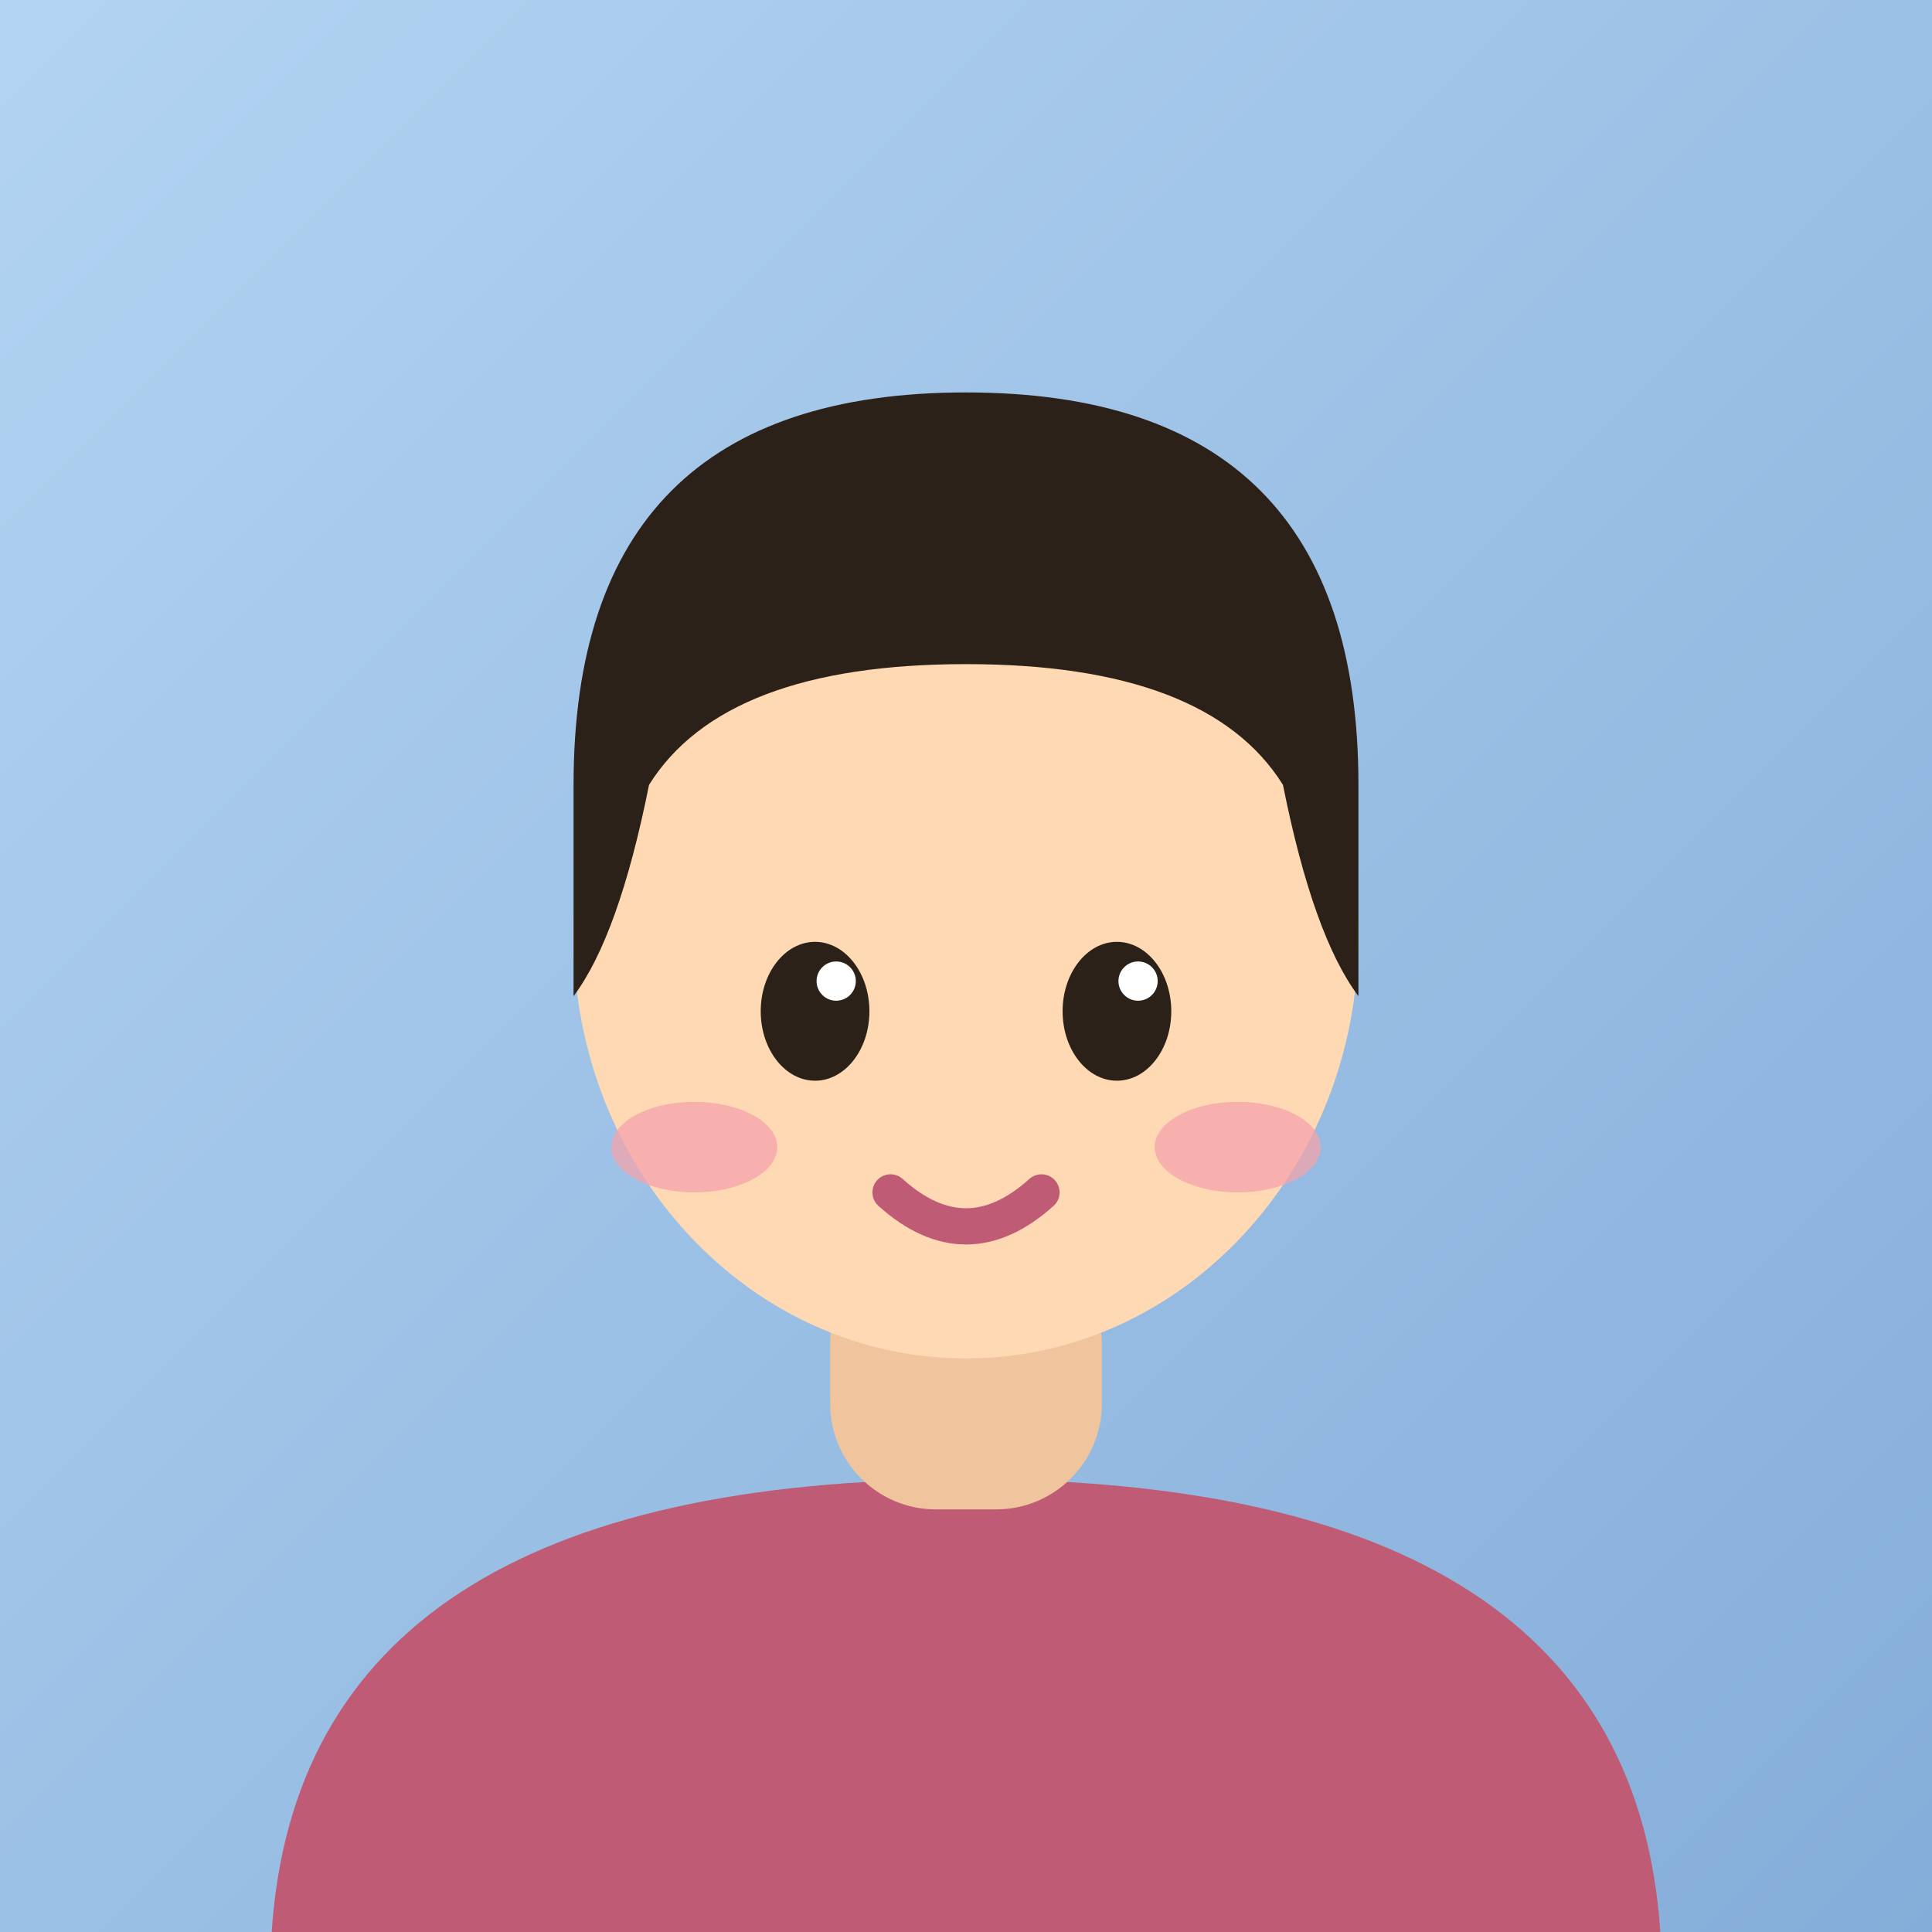
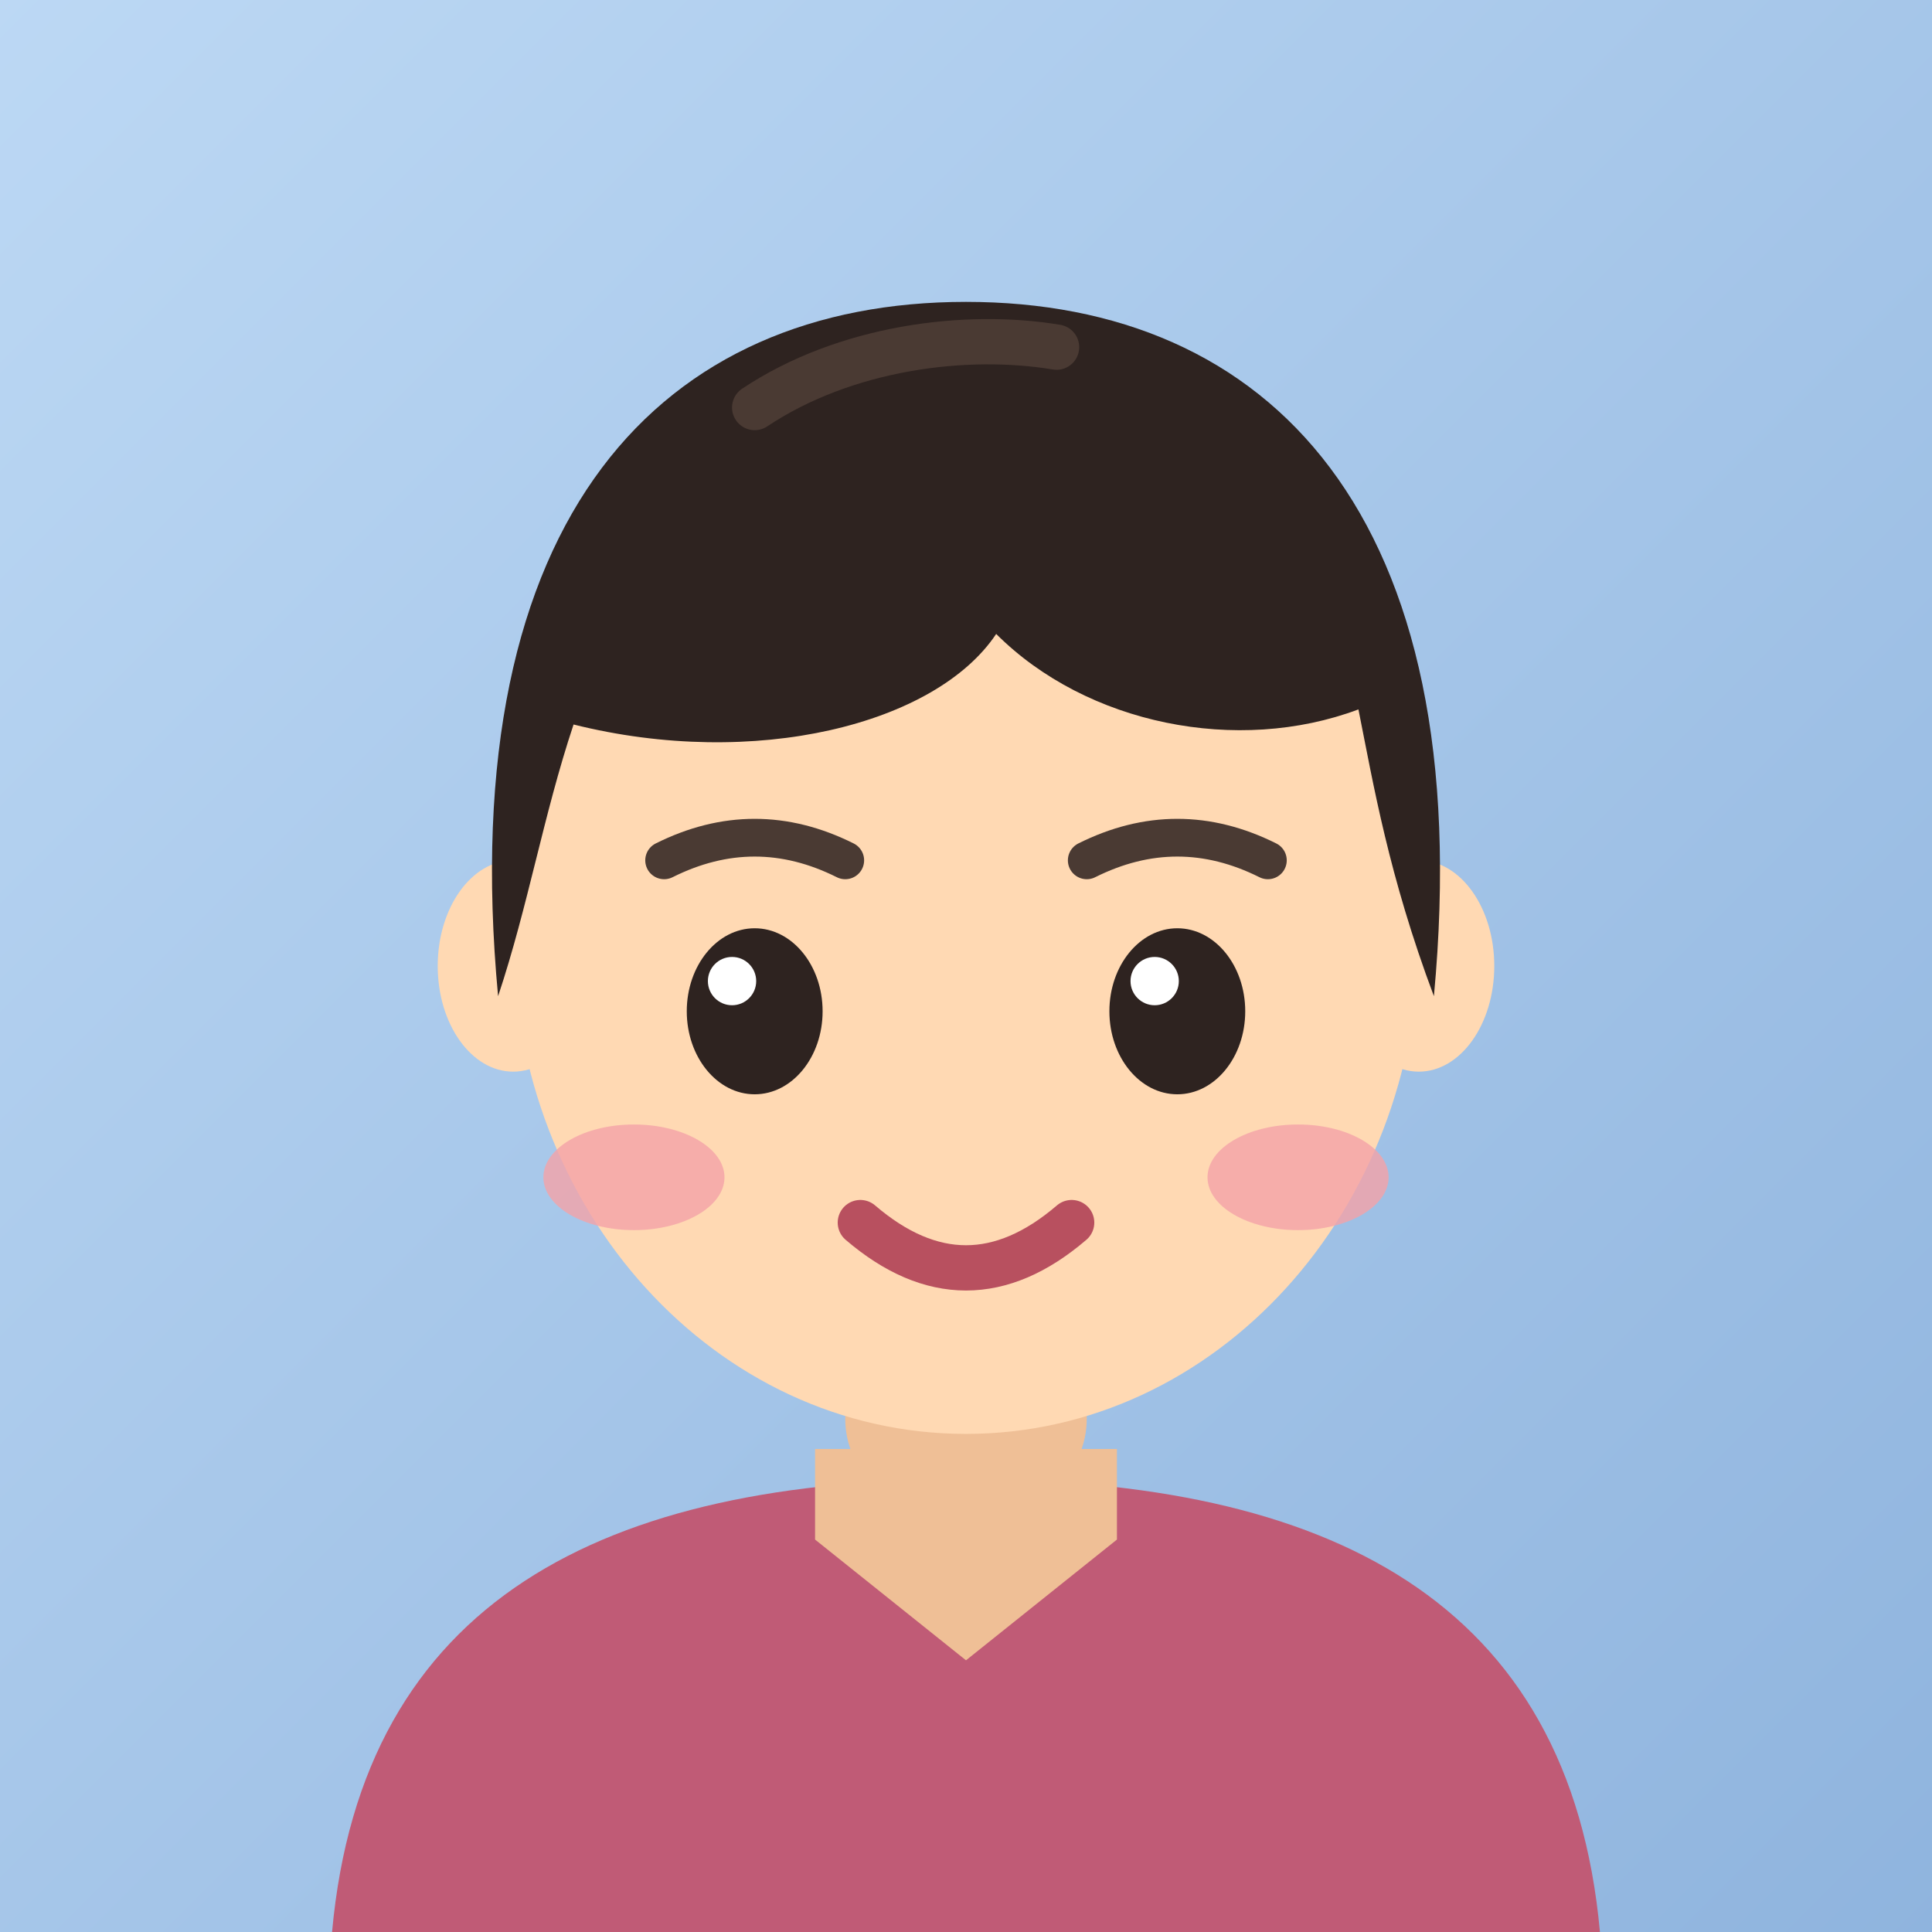
<svg xmlns="http://www.w3.org/2000/svg" width="256" height="256" viewBox="0 0 128 128" role="img" aria-label="avatar">
  <defs>
    <linearGradient id="bg" x1="0" y1="0" x2="1" y2="1">
-       <stop offset="0" stop-color="#b3d4f2" />
-       <stop offset="1" stop-color="#84add9" />
+       <stop offset="0" stop-color="#bcd8f4" />
+       <stop offset="1" stop-color="#8fb4de" />
    </linearGradient>
  </defs>
  <rect width="128" height="128" fill="url(#bg)" />
-   <path d="M18 128 Q20 98 64 98 Q108 98 110 128 Z" fill="#c05b76" />
-   <rect x="55" y="82" width="18" height="18" rx="7" fill="#f0c49c" />
-   <ellipse cx="64" cy="62" rx="26" ry="28" fill="#ffd9b3" />
-   <path d="M38 66 V52 Q38 26 64 26 Q90 26 90 52 V66 Q87 62 85 52 Q80 44 64 44 Q48 44 43 52 Q41 62 38 66 Z" fill="#2b2118" />
-   <ellipse cx="54" cy="67" rx="3.6" ry="4.6" fill="#2b2118" />
-   <ellipse cx="74" cy="67" rx="3.6" ry="4.6" fill="#2b2118" />
-   <circle cx="55.4" cy="65" r="1.3" fill="#fff" />
-   <circle cx="75.4" cy="65" r="1.3" fill="#fff" />
-   <ellipse cx="46" cy="76" rx="5.5" ry="3" fill="#f4a3ab" opacity="0.75" />
-   <ellipse cx="82" cy="76" rx="5.5" ry="3" fill="#f4a3ab" opacity="0.75" />
-   <path d="M59 79 Q64 83.5 69 79" stroke="#c05b76" stroke-width="2.4" fill="none" stroke-linecap="round" />
+   <path d="M22 128 C24 106 40 98 64 98 C88 98 104 106 106 128 Z" fill="#c05b76" />
+   <path d="M54 96 h20 v6 l-10 8 l-10 -8 z" fill="#efbf96" />
+   <rect x="56" y="80" width="16" height="20" rx="6" fill="#efbf96" />
+   <ellipse cx="34" cy="64" rx="5" ry="7" fill="#ffd9b3" />
+   <ellipse cx="94" cy="64" rx="5" ry="7" fill="#ffd9b3" />
+   <ellipse cx="64" cy="62" rx="30" ry="33" fill="#ffd9b3" />
+   <path d="M33 66 C30 34 44 20 64 20 C84 20 98 34 95 66 C92 58 91 52 90 47 C82 50 72 48 66 42 C62 48 50 51 38 48 C36 54 35 60 33 66 Z" fill="#2e2320" />
+   <path d="M50 27 C56 23 64 22 70 23" fill="none" stroke="#4a3a33" stroke-width="3" stroke-linecap="round" />
+   <path d="M44 57 q6 -3 12 0 M72 57 q6 -3 12 0" fill="none" stroke="#4a3a33" stroke-width="2.5" stroke-linecap="round" />
+   <ellipse cx="50" cy="67" rx="4.5" ry="5.5" fill="#2e2320" />
+   <ellipse cx="78" cy="67" rx="4.5" ry="5.5" fill="#2e2320" />
+   <circle cx="48.5" cy="65" r="1.6" fill="#fff" />
+   <circle cx="76.5" cy="65" r="1.6" fill="#fff" />
+   <ellipse cx="42" cy="78" rx="6" ry="3.5" fill="#f4a3a8" opacity=".8" />
+   <ellipse cx="86" cy="78" rx="6" ry="3.5" fill="#f4a3a8" opacity=".8" />
+   <path d="M57 81 q7 6 14 0" fill="none" stroke="#b8505f" stroke-width="3" stroke-linecap="round" />
</svg>
